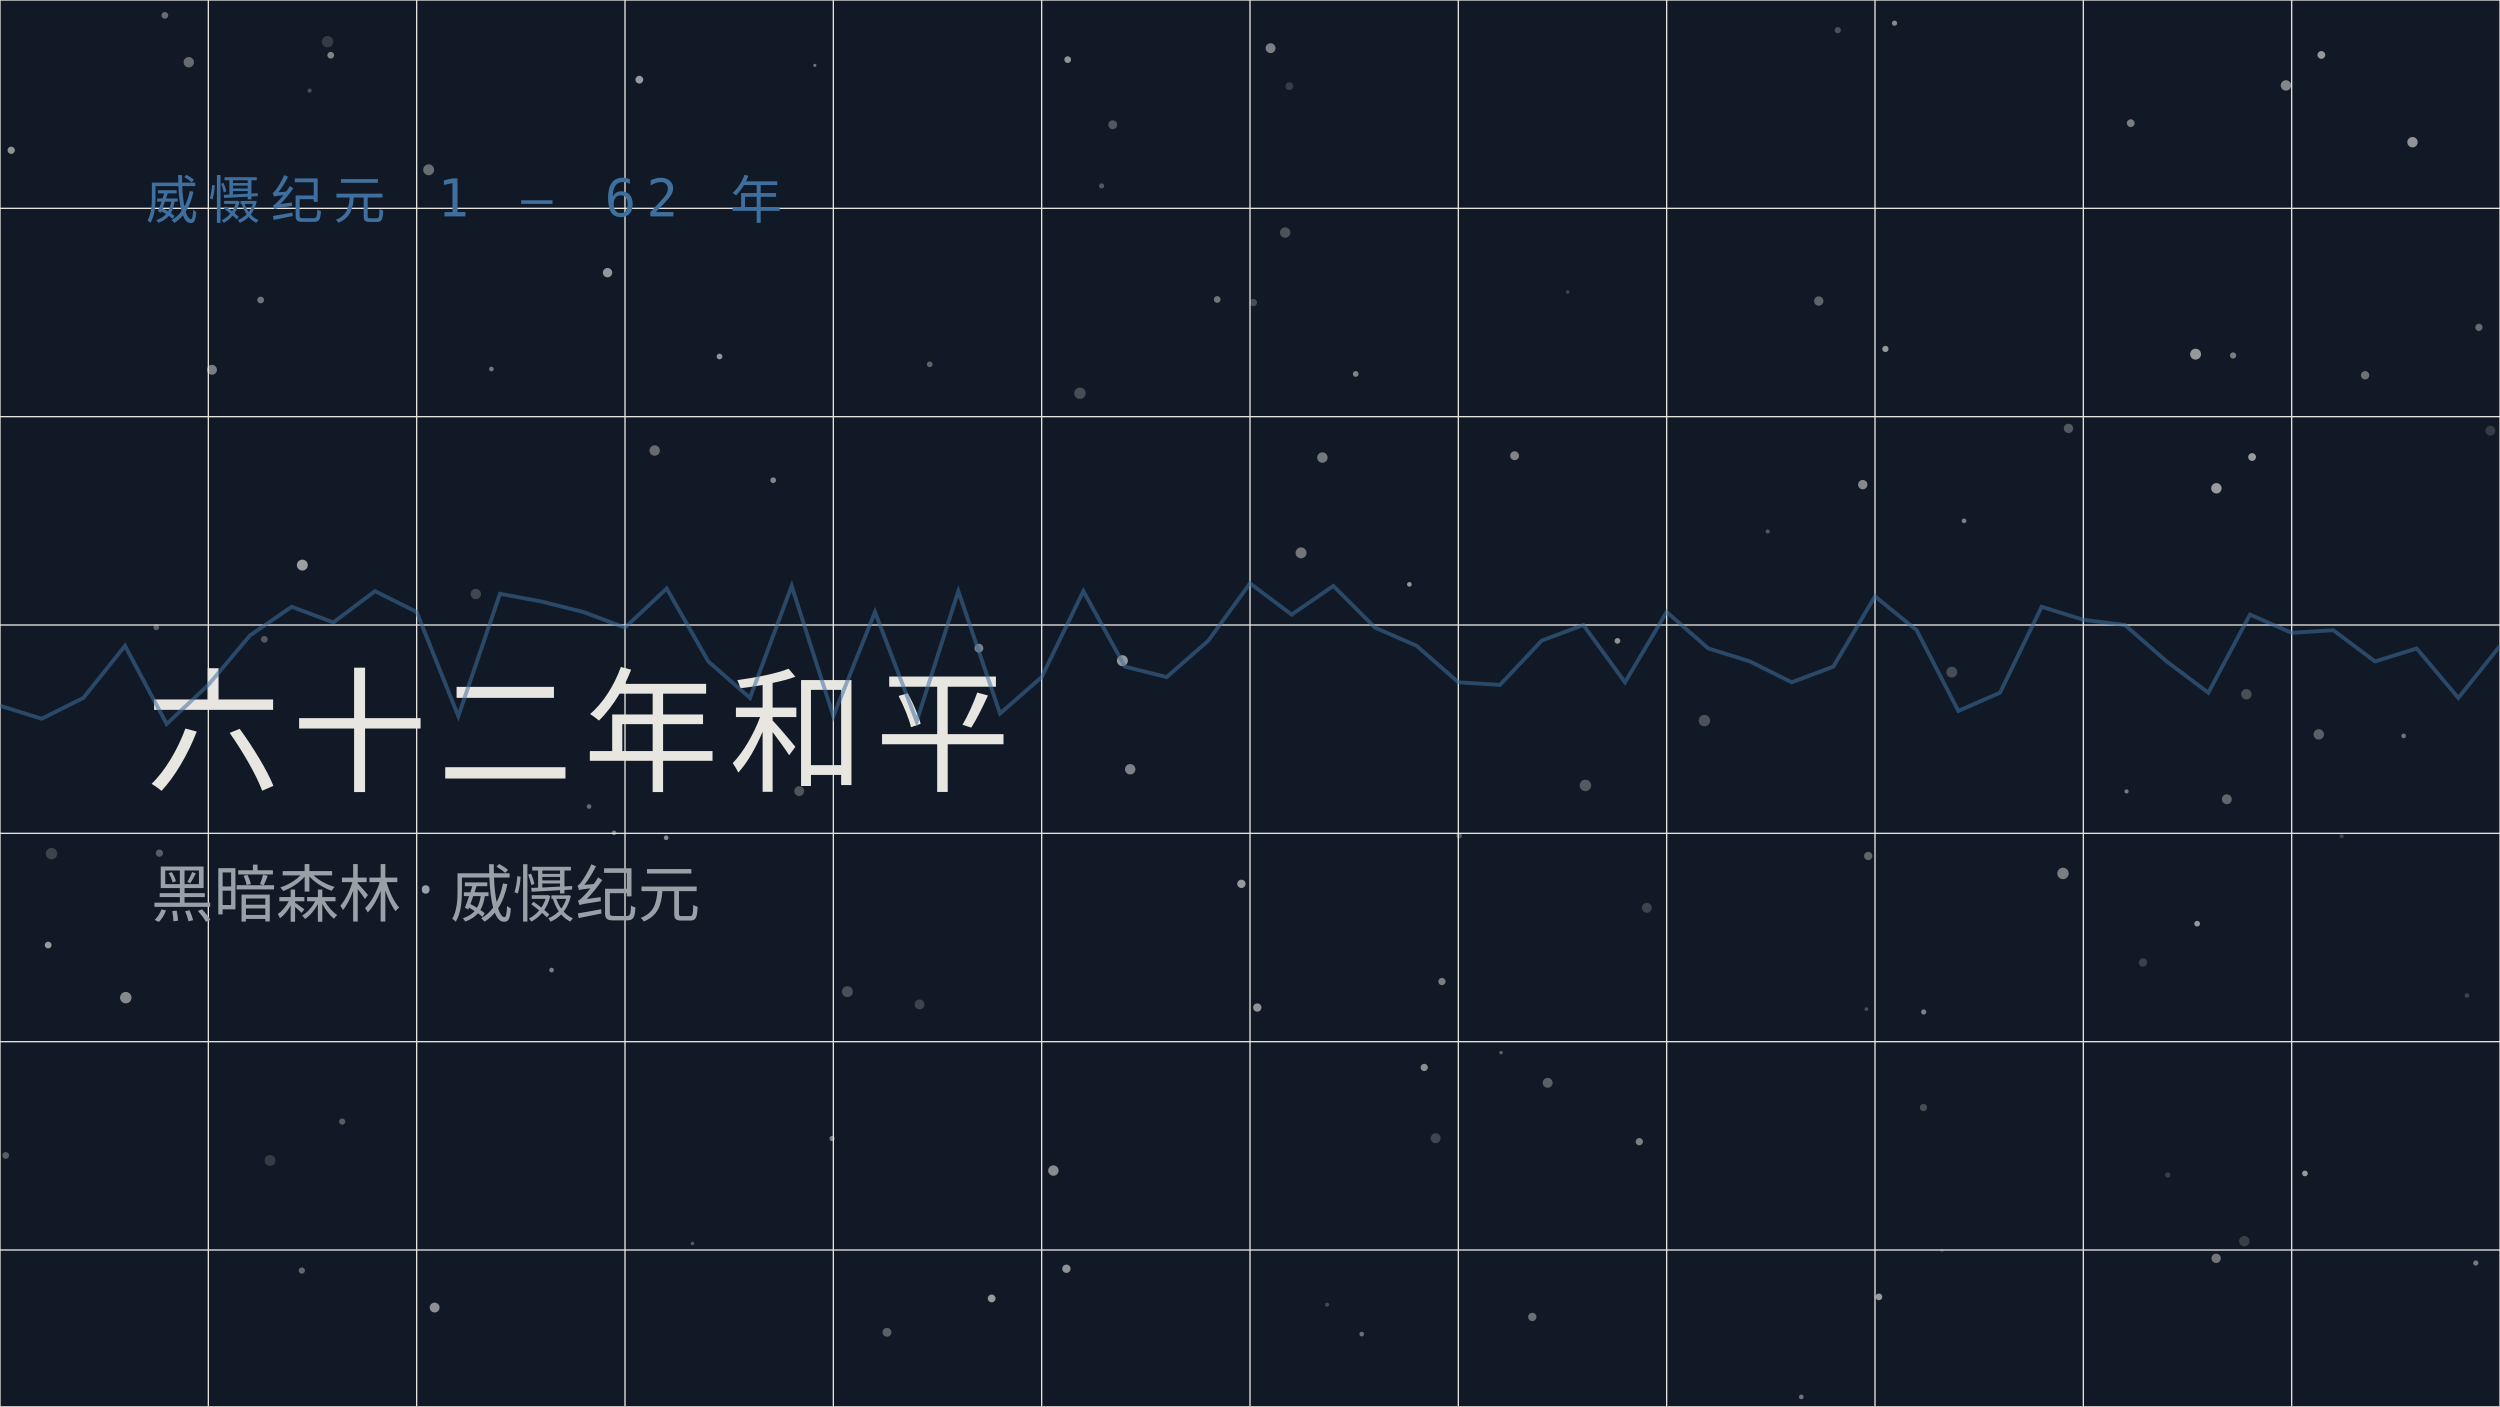
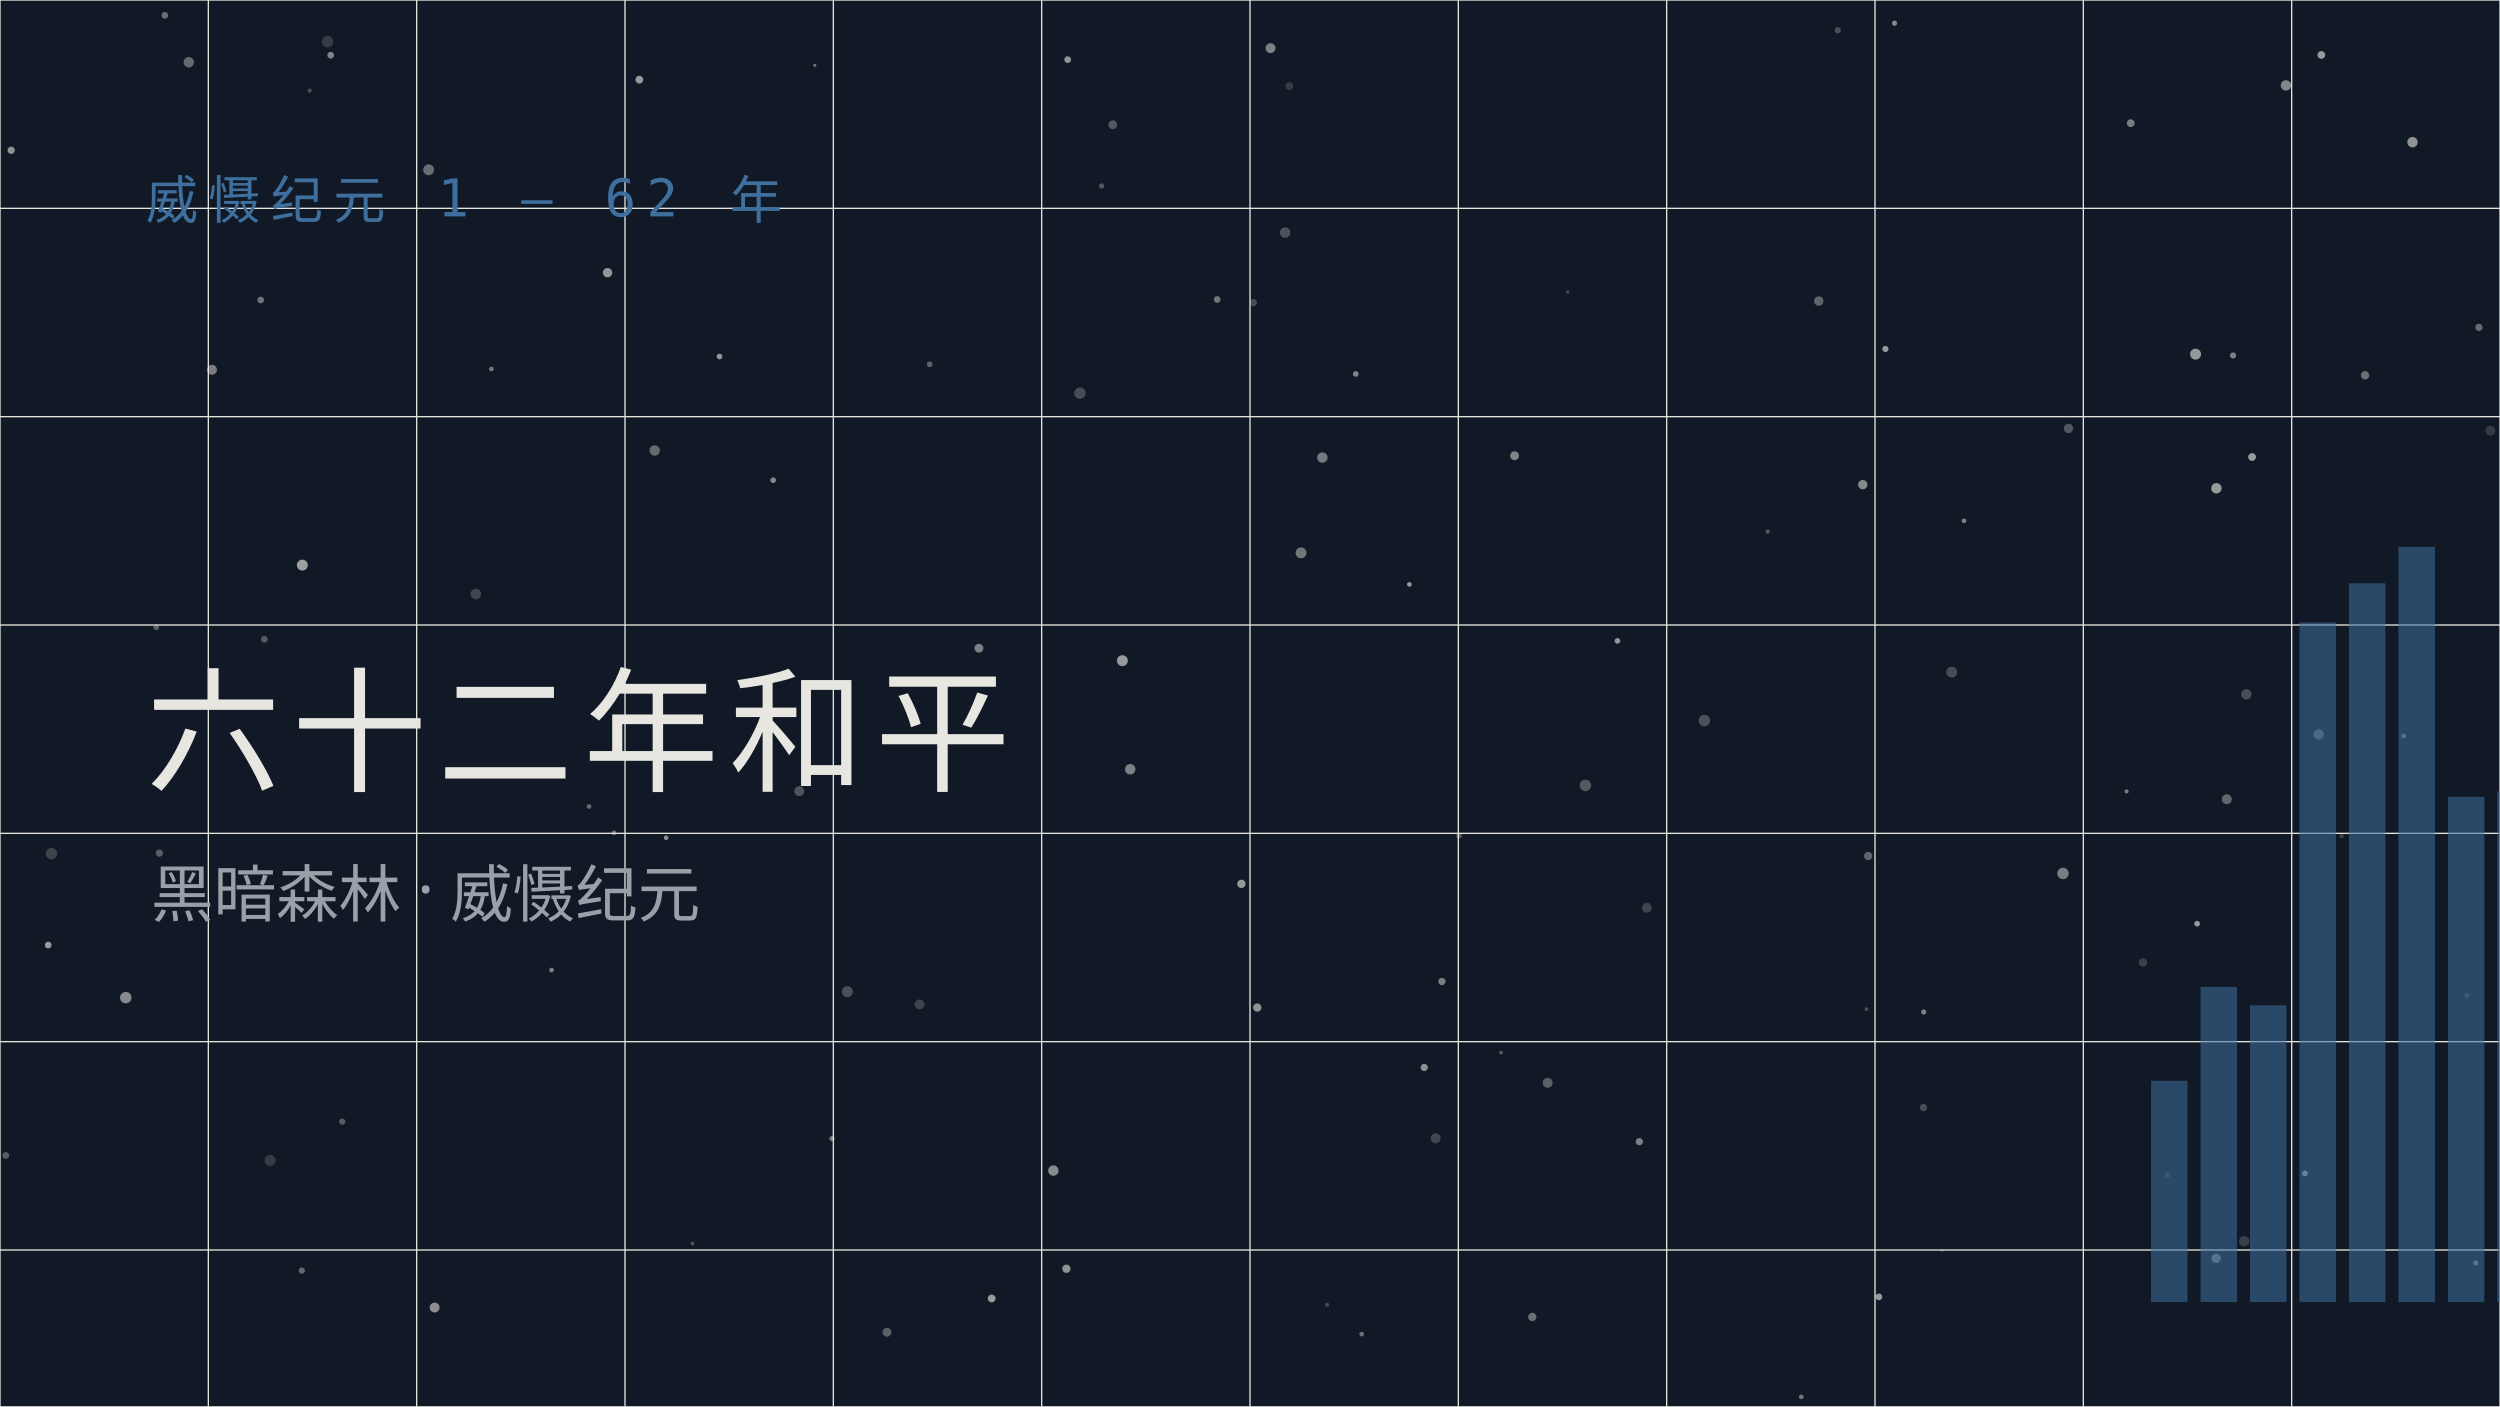
<svg xmlns="http://www.w3.org/2000/svg" width="960" height="540" viewBox="0 0 960 540">
  <rect width="960" height="540" fill="#0a0e14" />
  <rect width="960" height="540" fill="#3f6f9e" opacity="0.12" />
  <line x1="0" y1="0" x2="0" y2="540" stroke="#e8e6e1" stroke-width="0.5" />
  <line x1="80" y1="0" x2="80" y2="540" stroke="#e8e6e1" stroke-width="0.5" />
  <line x1="160" y1="0" x2="160" y2="540" stroke="#e8e6e1" stroke-width="0.5" />
  <line x1="240" y1="0" x2="240" y2="540" stroke="#e8e6e1" stroke-width="0.5" />
  <line x1="320" y1="0" x2="320" y2="540" stroke="#e8e6e1" stroke-width="0.5" />
  <line x1="400" y1="0" x2="400" y2="540" stroke="#e8e6e1" stroke-width="0.5" />
  <line x1="480" y1="0" x2="480" y2="540" stroke="#e8e6e1" stroke-width="0.5" />
  <line x1="560" y1="0" x2="560" y2="540" stroke="#e8e6e1" stroke-width="0.5" />
  <line x1="640" y1="0" x2="640" y2="540" stroke="#e8e6e1" stroke-width="0.5" />
  <line x1="720" y1="0" x2="720" y2="540" stroke="#e8e6e1" stroke-width="0.5" />
  <line x1="800" y1="0" x2="800" y2="540" stroke="#e8e6e1" stroke-width="0.5" />
  <line x1="880" y1="0" x2="880" y2="540" stroke="#e8e6e1" stroke-width="0.5" />
  <line x1="960" y1="0" x2="960" y2="540" stroke="#e8e6e1" stroke-width="0.5" />
  <line x1="0" y1="0" x2="960" y2="0" stroke="#e8e6e1" stroke-width="0.5" />
  <line x1="0" y1="80" x2="960" y2="80" stroke="#e8e6e1" stroke-width="0.5" />
  <line x1="0" y1="160" x2="960" y2="160" stroke="#e8e6e1" stroke-width="0.5" />
  <line x1="0" y1="240" x2="960" y2="240" stroke="#e8e6e1" stroke-width="0.5" />
  <line x1="0" y1="320" x2="960" y2="320" stroke="#e8e6e1" stroke-width="0.5" />
  <line x1="0" y1="400" x2="960" y2="400" stroke="#e8e6e1" stroke-width="0.5" />
  <line x1="0" y1="480" x2="960" y2="480" stroke="#e8e6e1" stroke-width="0.5" />
  <circle cx="427.3" cy="47.9" r="1.7" fill="#e8e6e1" opacity="0.31" />
  <circle cx="233.3" cy="104.7" r="1.8" fill="#e8e6e1" opacity="0.61" />
  <circle cx="947.3" cy="382.3" r="0.9" fill="#e8e6e1" opacity="0.21" />
  <circle cx="956.3" cy="165.4" r="1.9" fill="#e8e6e1" opacity="0.17" />
  <circle cx="629.5" cy="438.4" r="1.4" fill="#e8e6e1" opacity="0.50" />
  <circle cx="476.7" cy="339.4" r="1.6" fill="#e8e6e1" opacity="0.62" />
  <circle cx="306.9" cy="303.8" r="1.9" fill="#e8e6e1" opacity="0.29" />
  <circle cx="594.3" cy="415.8" r="1.9" fill="#e8e6e1" opacity="0.35" />
  <circle cx="115.9" cy="487.9" r="1.2" fill="#e8e6e1" opacity="0.39" />
  <circle cx="818.2" cy="47.3" r="1.5" fill="#e8e6e1" opacity="0.49" />
  <circle cx="495.1" cy="33.1" r="1.5" fill="#e8e6e1" opacity="0.18" />
  <circle cx="621.1" cy="246.1" r="1.1" fill="#e8e6e1" opacity="0.60" />
  <circle cx="101.5" cy="245.5" r="1.3" fill="#e8e6e1" opacity="0.32" />
  <circle cx="754.2" cy="200.0" r="0.9" fill="#e8e6e1" opacity="0.50" />
  <circle cx="18.5" cy="362.9" r="1.3" fill="#e8e6e1" opacity="0.63" />
  <circle cx="431.0" cy="253.7" r="2.1" fill="#e8e6e1" opacity="0.62" />
  <circle cx="410.0" cy="22.9" r="1.3" fill="#e8e6e1" opacity="0.60" />
  <circle cx="864.8" cy="175.5" r="1.5" fill="#e8e6e1" opacity="0.63" />
  <circle cx="899.2" cy="321.1" r="0.8" fill="#e8e6e1" opacity="0.21" />
  <circle cx="103.7" cy="445.6" r="2.1" fill="#e8e6e1" opacity="0.17" />
  <circle cx="127.0" cy="21.2" r="1.3" fill="#e8e6e1" opacity="0.52" />
  <circle cx="325.4" cy="380.8" r="2.1" fill="#e8e6e1" opacity="0.27" />
  <circle cx="182.7" cy="228.1" r="2.0" fill="#e8e6e1" opacity="0.23" />
  <circle cx="749.5" cy="258.1" r="2.1" fill="#e8e6e1" opacity="0.25" />
  <circle cx="738.6" cy="425.3" r="1.4" fill="#e8e6e1" opacity="0.25" />
  <circle cx="792.2" cy="335.4" r="2.2" fill="#e8e6e1" opacity="0.49" />
  <circle cx="340.6" cy="511.6" r="1.7" fill="#e8e6e1" opacity="0.35" />
  <circle cx="632.4" cy="348.6" r="1.9" fill="#e8e6e1" opacity="0.21" />
  <circle cx="61.2" cy="327.6" r="1.4" fill="#e8e6e1" opacity="0.33" />
  <circle cx="296.9" cy="184.4" r="1.1" fill="#e8e6e1" opacity="0.53" />
  <circle cx="698.4" cy="115.6" r="1.8" fill="#e8e6e1" opacity="0.37" />
  <circle cx="950.7" cy="485.0" r="1.0" fill="#e8e6e1" opacity="0.47" />
  <circle cx="2.2" cy="443.7" r="1.3" fill="#e8e6e1" opacity="0.33" />
  <circle cx="851.1" cy="187.5" r="2.0" fill="#e8e6e1" opacity="0.63" />
  <circle cx="822.9" cy="369.6" r="1.6" fill="#e8e6e1" opacity="0.20" />
  <circle cx="211.8" cy="372.5" r="0.9" fill="#e8e6e1" opacity="0.50" />
  <circle cx="404.5" cy="449.5" r="2.0" fill="#e8e6e1" opacity="0.56" />
  <circle cx="19.8" cy="327.8" r="2.2" fill="#e8e6e1" opacity="0.21" />
  <circle cx="226.2" cy="309.7" r="0.9" fill="#e8e6e1" opacity="0.40" />
  <circle cx="588.4" cy="505.7" r="1.6" fill="#e8e6e1" opacity="0.42" />
  <circle cx="654.5" cy="276.7" r="2.2" fill="#e8e6e1" opacity="0.28" />
  <circle cx="487.9" cy="18.5" r="1.9" fill="#e8e6e1" opacity="0.50" />
  <circle cx="576.4" cy="404.2" r="0.7" fill="#e8e6e1" opacity="0.34" />
  <circle cx="507.8" cy="175.7" r="2.0" fill="#e8e6e1" opacity="0.47" />
  <circle cx="923.0" cy="282.6" r="0.9" fill="#e8e6e1" opacity="0.44" />
  <circle cx="885.1" cy="450.6" r="1.1" fill="#e8e6e1" opacity="0.63" />
  <circle cx="423.0" cy="71.4" r="1.0" fill="#e8e6e1" opacity="0.30" />
  <circle cx="265.9" cy="477.5" r="0.7" fill="#e8e6e1" opacity="0.31" />
  <circle cx="499.6" cy="212.3" r="2.1" fill="#e8e6e1" opacity="0.45" />
  <circle cx="520.6" cy="143.6" r="1.1" fill="#e8e6e1" opacity="0.52" />
  <circle cx="738.7" cy="388.6" r="1.0" fill="#e8e6e1" opacity="0.51" />
  <circle cx="467.4" cy="115.0" r="1.3" fill="#e8e6e1" opacity="0.45" />
  <circle cx="63.3" cy="5.9" r="1.3" fill="#e8e6e1" opacity="0.41" />
  <circle cx="353.1" cy="385.7" r="1.9" fill="#e8e6e1" opacity="0.21" />
  <circle cx="116.1" cy="217.0" r="2.1" fill="#e8e6e1" opacity="0.65" />
  <circle cx="843.1" cy="136.0" r="2.1" fill="#e8e6e1" opacity="0.62" />
  <circle cx="721.5" cy="498.0" r="1.3" fill="#e8e6e1" opacity="0.63" />
  <circle cx="951.9" cy="125.7" r="1.4" fill="#e8e6e1" opacity="0.40" />
  <circle cx="794.3" cy="164.5" r="1.8" fill="#e8e6e1" opacity="0.31" />
  <circle cx="414.7" cy="151.0" r="2.2" fill="#e8e6e1" opacity="0.25" />
  <circle cx="724.0" cy="134.0" r="1.2" fill="#e8e6e1" opacity="0.62" />
  <circle cx="409.5" cy="487.2" r="1.6" fill="#e8e6e1" opacity="0.59" />
  <circle cx="166.9" cy="502.1" r="1.9" fill="#e8e6e1" opacity="0.58" />
  <circle cx="843.7" cy="354.7" r="1.1" fill="#e8e6e1" opacity="0.62" />
  <circle cx="482.8" cy="386.9" r="1.6" fill="#e8e6e1" opacity="0.59" />
  <circle cx="727.5" cy="8.9" r="1.0" fill="#e8e6e1" opacity="0.55" />
  <circle cx="380.8" cy="498.6" r="1.5" fill="#e8e6e1" opacity="0.63" />
  <circle cx="125.8" cy="16.0" r="2.2" fill="#e8e6e1" opacity="0.17" />
  <circle cx="434.0" cy="295.4" r="2.0" fill="#e8e6e1" opacity="0.51" />
  <circle cx="855.1" cy="306.9" r="1.9" fill="#e8e6e1" opacity="0.38" />
  <circle cx="319.5" cy="437.2" r="1.0" fill="#e8e6e1" opacity="0.49" />
  <circle cx="493.5" cy="89.3" r="2.0" fill="#e8e6e1" opacity="0.28" />
  <circle cx="691.7" cy="536.4" r="0.9" fill="#e8e6e1" opacity="0.45" />
  <circle cx="705.7" cy="11.6" r="1.2" fill="#e8e6e1" opacity="0.27" />
  <circle cx="926.4" cy="54.6" r="2.0" fill="#e8e6e1" opacity="0.59" />
  <circle cx="245.5" cy="30.6" r="1.5" fill="#e8e6e1" opacity="0.63" />
  <circle cx="857.5" cy="136.5" r="1.2" fill="#e8e6e1" opacity="0.49" />
  <circle cx="553.7" cy="376.9" r="1.4" fill="#e8e6e1" opacity="0.49" />
  <circle cx="131.4" cy="430.7" r="1.2" fill="#e8e6e1" opacity="0.33" />
  <circle cx="816.6" cy="303.9" r="0.8" fill="#e8e6e1" opacity="0.48" />
  <circle cx="546.9" cy="409.9" r="1.4" fill="#e8e6e1" opacity="0.57" />
  <circle cx="235.8" cy="319.8" r="0.9" fill="#e8e6e1" opacity="0.46" />
  <circle cx="608.8" cy="301.6" r="2.2" fill="#e8e6e1" opacity="0.32" />
  <circle cx="678.8" cy="204.1" r="0.8" fill="#e8e6e1" opacity="0.31" />
  <circle cx="861.8" cy="476.6" r="2.0" fill="#e8e6e1" opacity="0.19" />
  <circle cx="717.4" cy="328.7" r="1.6" fill="#e8e6e1" opacity="0.37" />
  <circle cx="745.7" cy="480.2" r="0.7" fill="#e8e6e1" opacity="0.16" />
  <circle cx="581.6" cy="175.0" r="1.7" fill="#e8e6e1" opacity="0.52" />
  <circle cx="560.3" cy="320.9" r="1.1" fill="#e8e6e1" opacity="0.31" />
  <circle cx="716.7" cy="387.5" r="0.7" fill="#e8e6e1" opacity="0.28" />
  <circle cx="890.4" cy="282.0" r="2.0" fill="#e8e6e1" opacity="0.35" />
  <circle cx="602.0" cy="112.1" r="0.7" fill="#e8e6e1" opacity="0.23" />
  <circle cx="877.8" cy="32.8" r="2.0" fill="#e8e6e1" opacity="0.53" />
  <circle cx="851.0" cy="483.2" r="1.8" fill="#e8e6e1" opacity="0.45" />
  <circle cx="4.3" cy="57.7" r="1.4" fill="#e8e6e1" opacity="0.59" />
  <circle cx="255.8" cy="321.7" r="0.9" fill="#e8e6e1" opacity="0.57" />
  <circle cx="357.0" cy="139.9" r="1.1" fill="#e8e6e1" opacity="0.36" />
  <circle cx="908.2" cy="144.1" r="1.6" fill="#e8e6e1" opacity="0.43" />
  <circle cx="862.6" cy="266.6" r="2.0" fill="#e8e6e1" opacity="0.26" />
  <circle cx="251.4" cy="173.0" r="2.0" fill="#e8e6e1" opacity="0.40" />
  <circle cx="891.4" cy="21.1" r="1.5" fill="#e8e6e1" opacity="0.62" />
  <circle cx="72.5" cy="23.9" r="2.0" fill="#e8e6e1" opacity="0.40" />
  <circle cx="118.9" cy="34.8" r="0.8" fill="#e8e6e1" opacity="0.26" />
  <circle cx="522.9" cy="512.3" r="0.9" fill="#e8e6e1" opacity="0.42" />
  <circle cx="60.0" cy="240.9" r="1.1" fill="#e8e6e1" opacity="0.35" />
  <circle cx="375.9" cy="248.9" r="1.7" fill="#e8e6e1" opacity="0.50" />
  <circle cx="48.3" cy="383.1" r="2.2" fill="#e8e6e1" opacity="0.55" />
  <circle cx="509.6" cy="501.0" r="0.8" fill="#e8e6e1" opacity="0.24" />
  <circle cx="81.4" cy="142.0" r="1.9" fill="#e8e6e1" opacity="0.49" />
  <circle cx="832.4" cy="451.2" r="1.0" fill="#e8e6e1" opacity="0.19" />
  <circle cx="188.7" cy="141.7" r="0.9" fill="#e8e6e1" opacity="0.46" />
  <circle cx="551.3" cy="437.1" r="1.9" fill="#e8e6e1" opacity="0.23" />
  <circle cx="715.3" cy="186.1" r="1.8" fill="#e8e6e1" opacity="0.55" />
  <circle cx="276.3" cy="136.9" r="1.1" fill="#e8e6e1" opacity="0.61" />
  <circle cx="312.9" cy="25.1" r="0.6" fill="#e8e6e1" opacity="0.45" />
  <circle cx="164.6" cy="65.2" r="2.1" fill="#e8e6e1" opacity="0.41" />
  <circle cx="541.2" cy="224.4" r="0.9" fill="#e8e6e1" opacity="0.62" />
  <circle cx="481.3" cy="116.2" r="1.4" fill="#e8e6e1" opacity="0.25" />
  <circle cx="317.8" cy="295.8" r="0.7" fill="#e8e6e1" opacity="0.50" />
  <circle cx="100.1" cy="115.2" r="1.3" fill="#e8e6e1" opacity="0.44" />
+   <g opacity="0.55" fill="#3f6f9e">
+     <rect x="826" y="415" width="14" height="85" />
+     <rect x="845" y="379" width="14" height="121" />
+     <rect x="864" y="386" width="14" height="114" />
+     <rect x="883" y="239" width="14" height="261" />
+     <rect x="902" y="224" width="14" height="276" />
+     <rect x="921" y="210" width="14" height="290" />
+     <rect x="940" y="306" width="14" height="194" />
+     <rect x="959" y="304" width="14" height="196" />
+     <rect x="978" y="144" width="14" height="356" />
+     <rect x="997" y="296" width="14" height="204" />
+   </g>
  <text x="56" y="84" font-family="'SFMono-Regular','Menlo',monospace" font-size="20" fill="#3f6f9e" letter-spacing="4">威慑纪元 1 – 62 年</text>
  <text x="56" y="300" font-family="'Noto Serif SC','Songti SC',serif" font-size="52" fill="#e8e6e1" letter-spacing="4">六十二年和平</text>
  <text x="58" y="352" font-family="'PingFang SC','Microsoft YaHei',sans-serif" font-size="24" fill="#9aa0a8">黑暗森林 · 威慑纪元</text>
-   <polyline points="0,271 16,276 32,268 48,248 64,278 80,263 96,244 112,233 128,239 144,227 160,235 176,275 192,228 208,231 224,235 240,241 256,226 272,254 288,268 304,225 320,275 336,235 352,277 368,227 384,274 400,260 416,227 432,256 448,260 464,246 480,224 496,236 512,225 528,241 544,248 560,262 576,263 592,246 608,240 624,262 640,235 656,249 672,254 688,262 704,256 720,229 736,242 752,273 768,266 784,233 800,238 816,240 832,254 848,266 864,236 880,243 896,242 912,254 928,249 944,268 960,248" fill="none" stroke="#3f6f9e" stroke-width="1.5" opacity="0.55" />
</svg>
